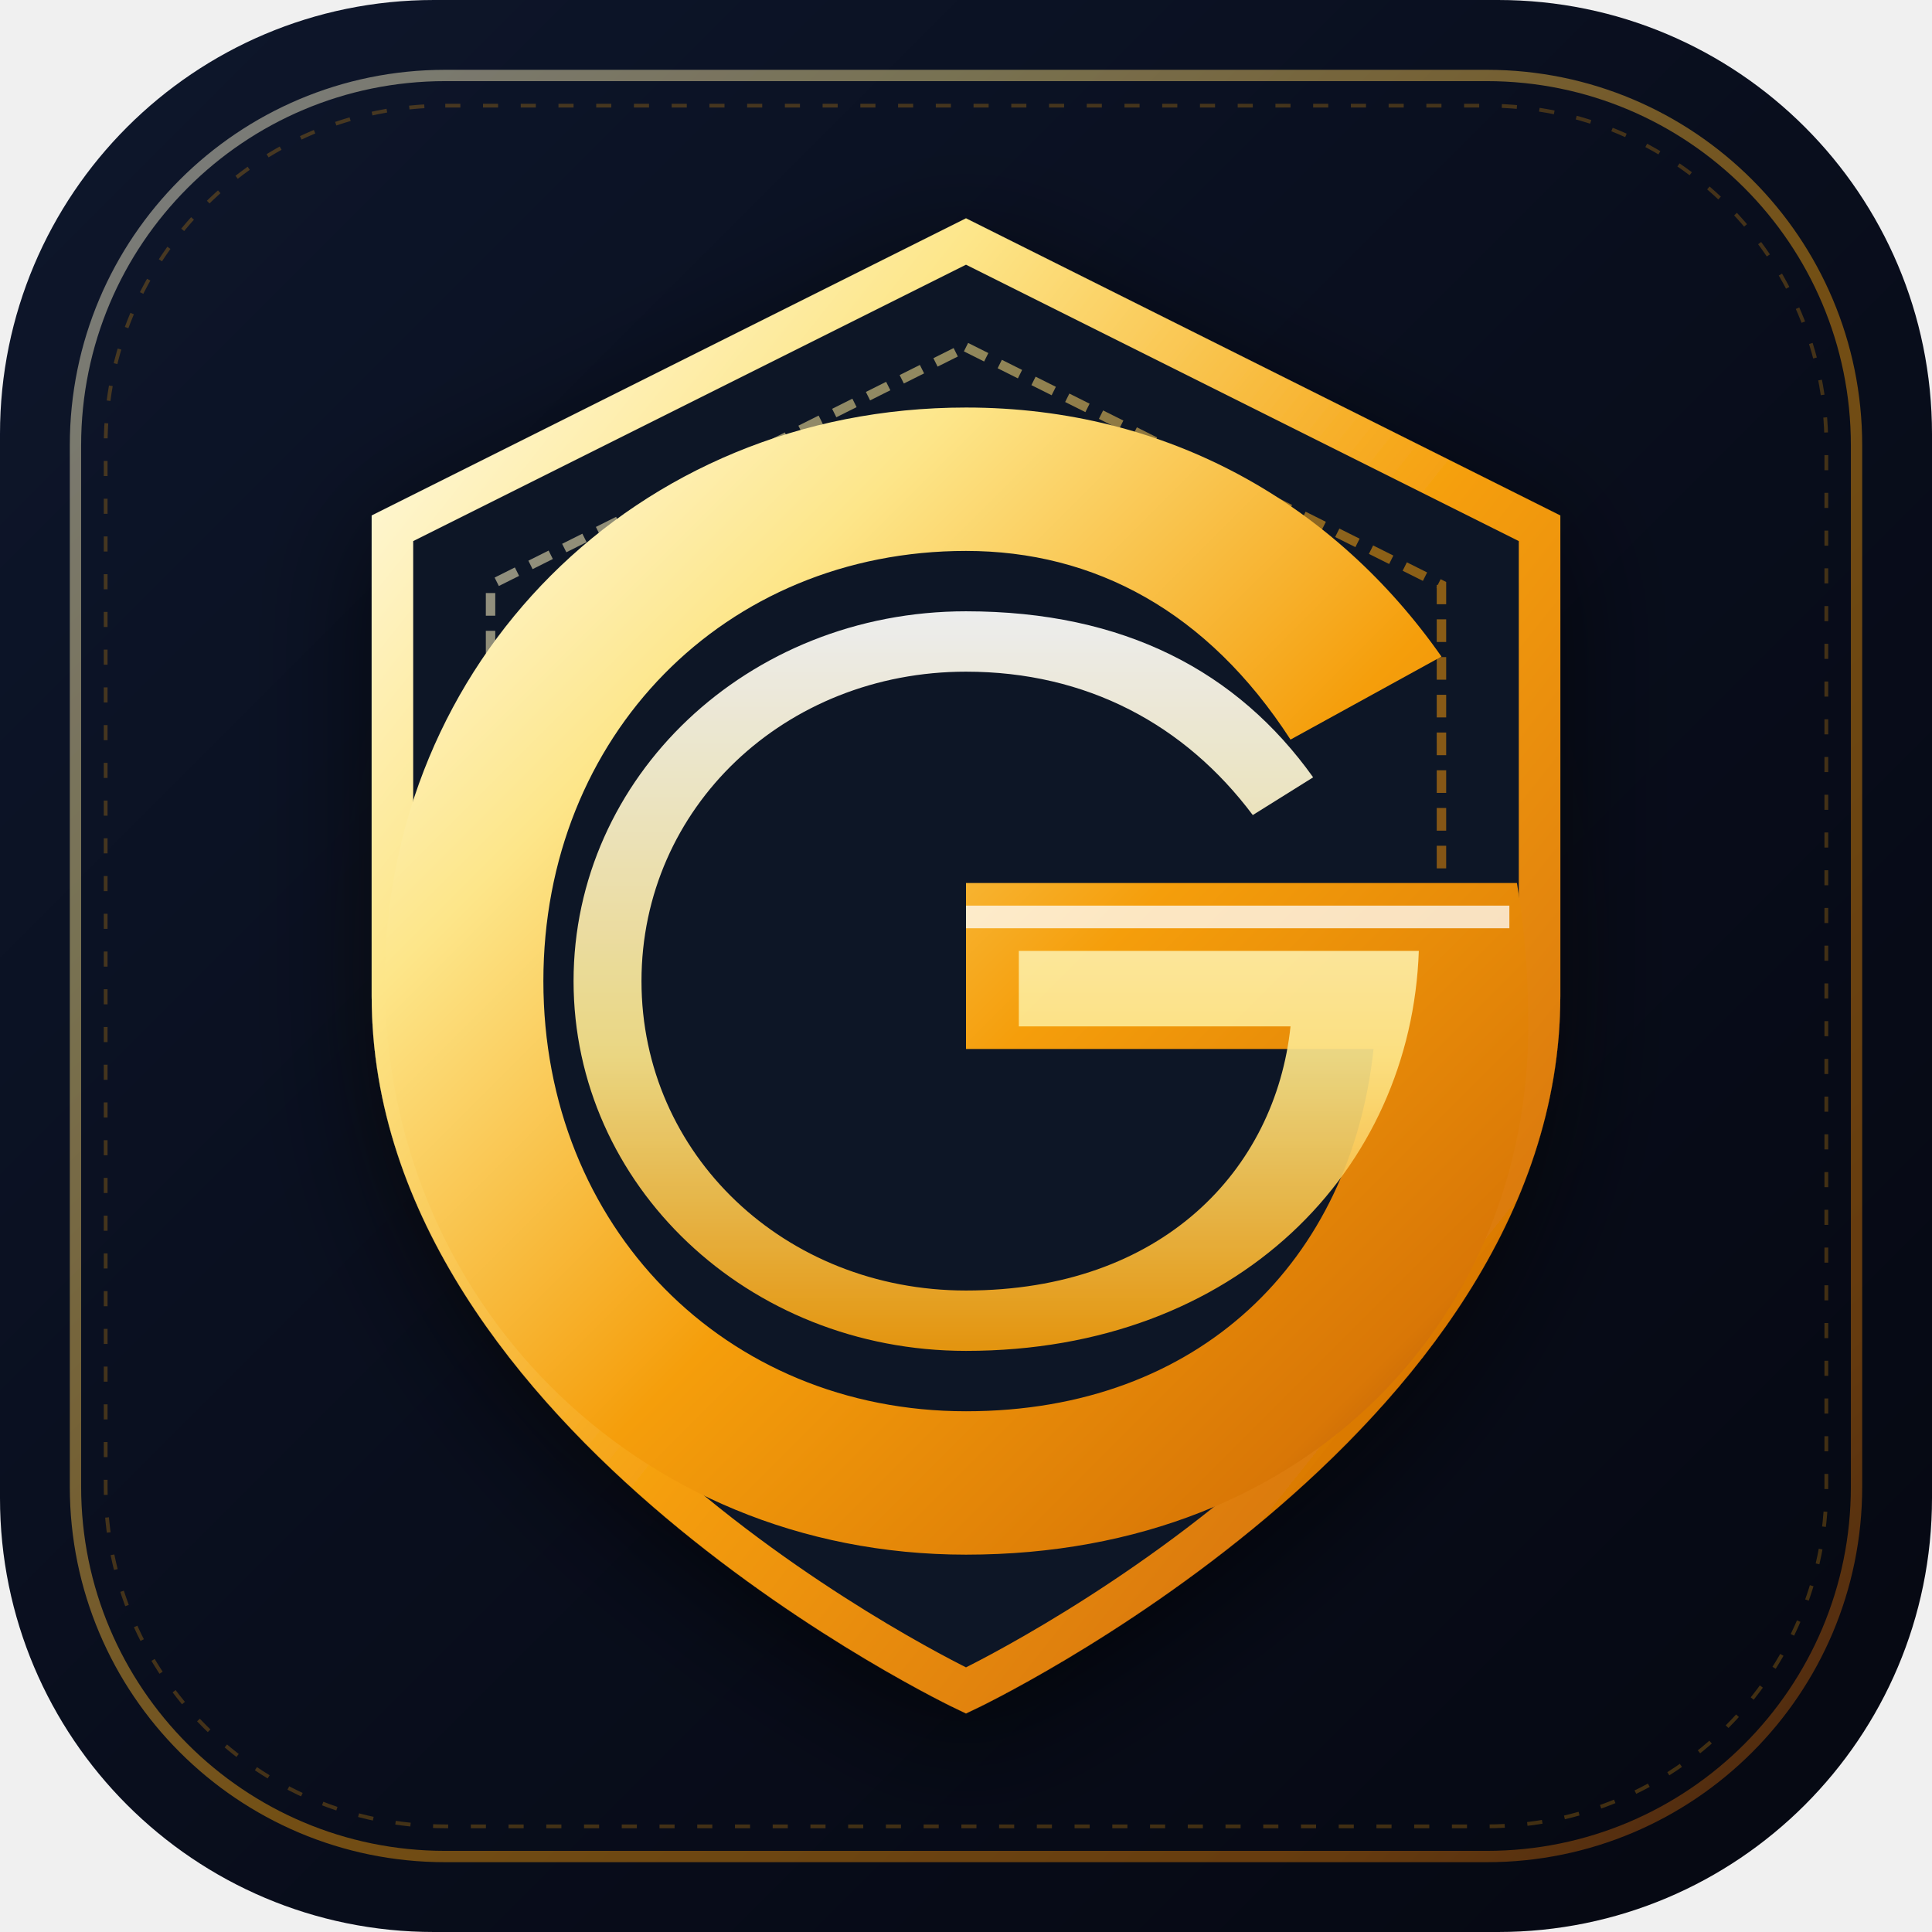
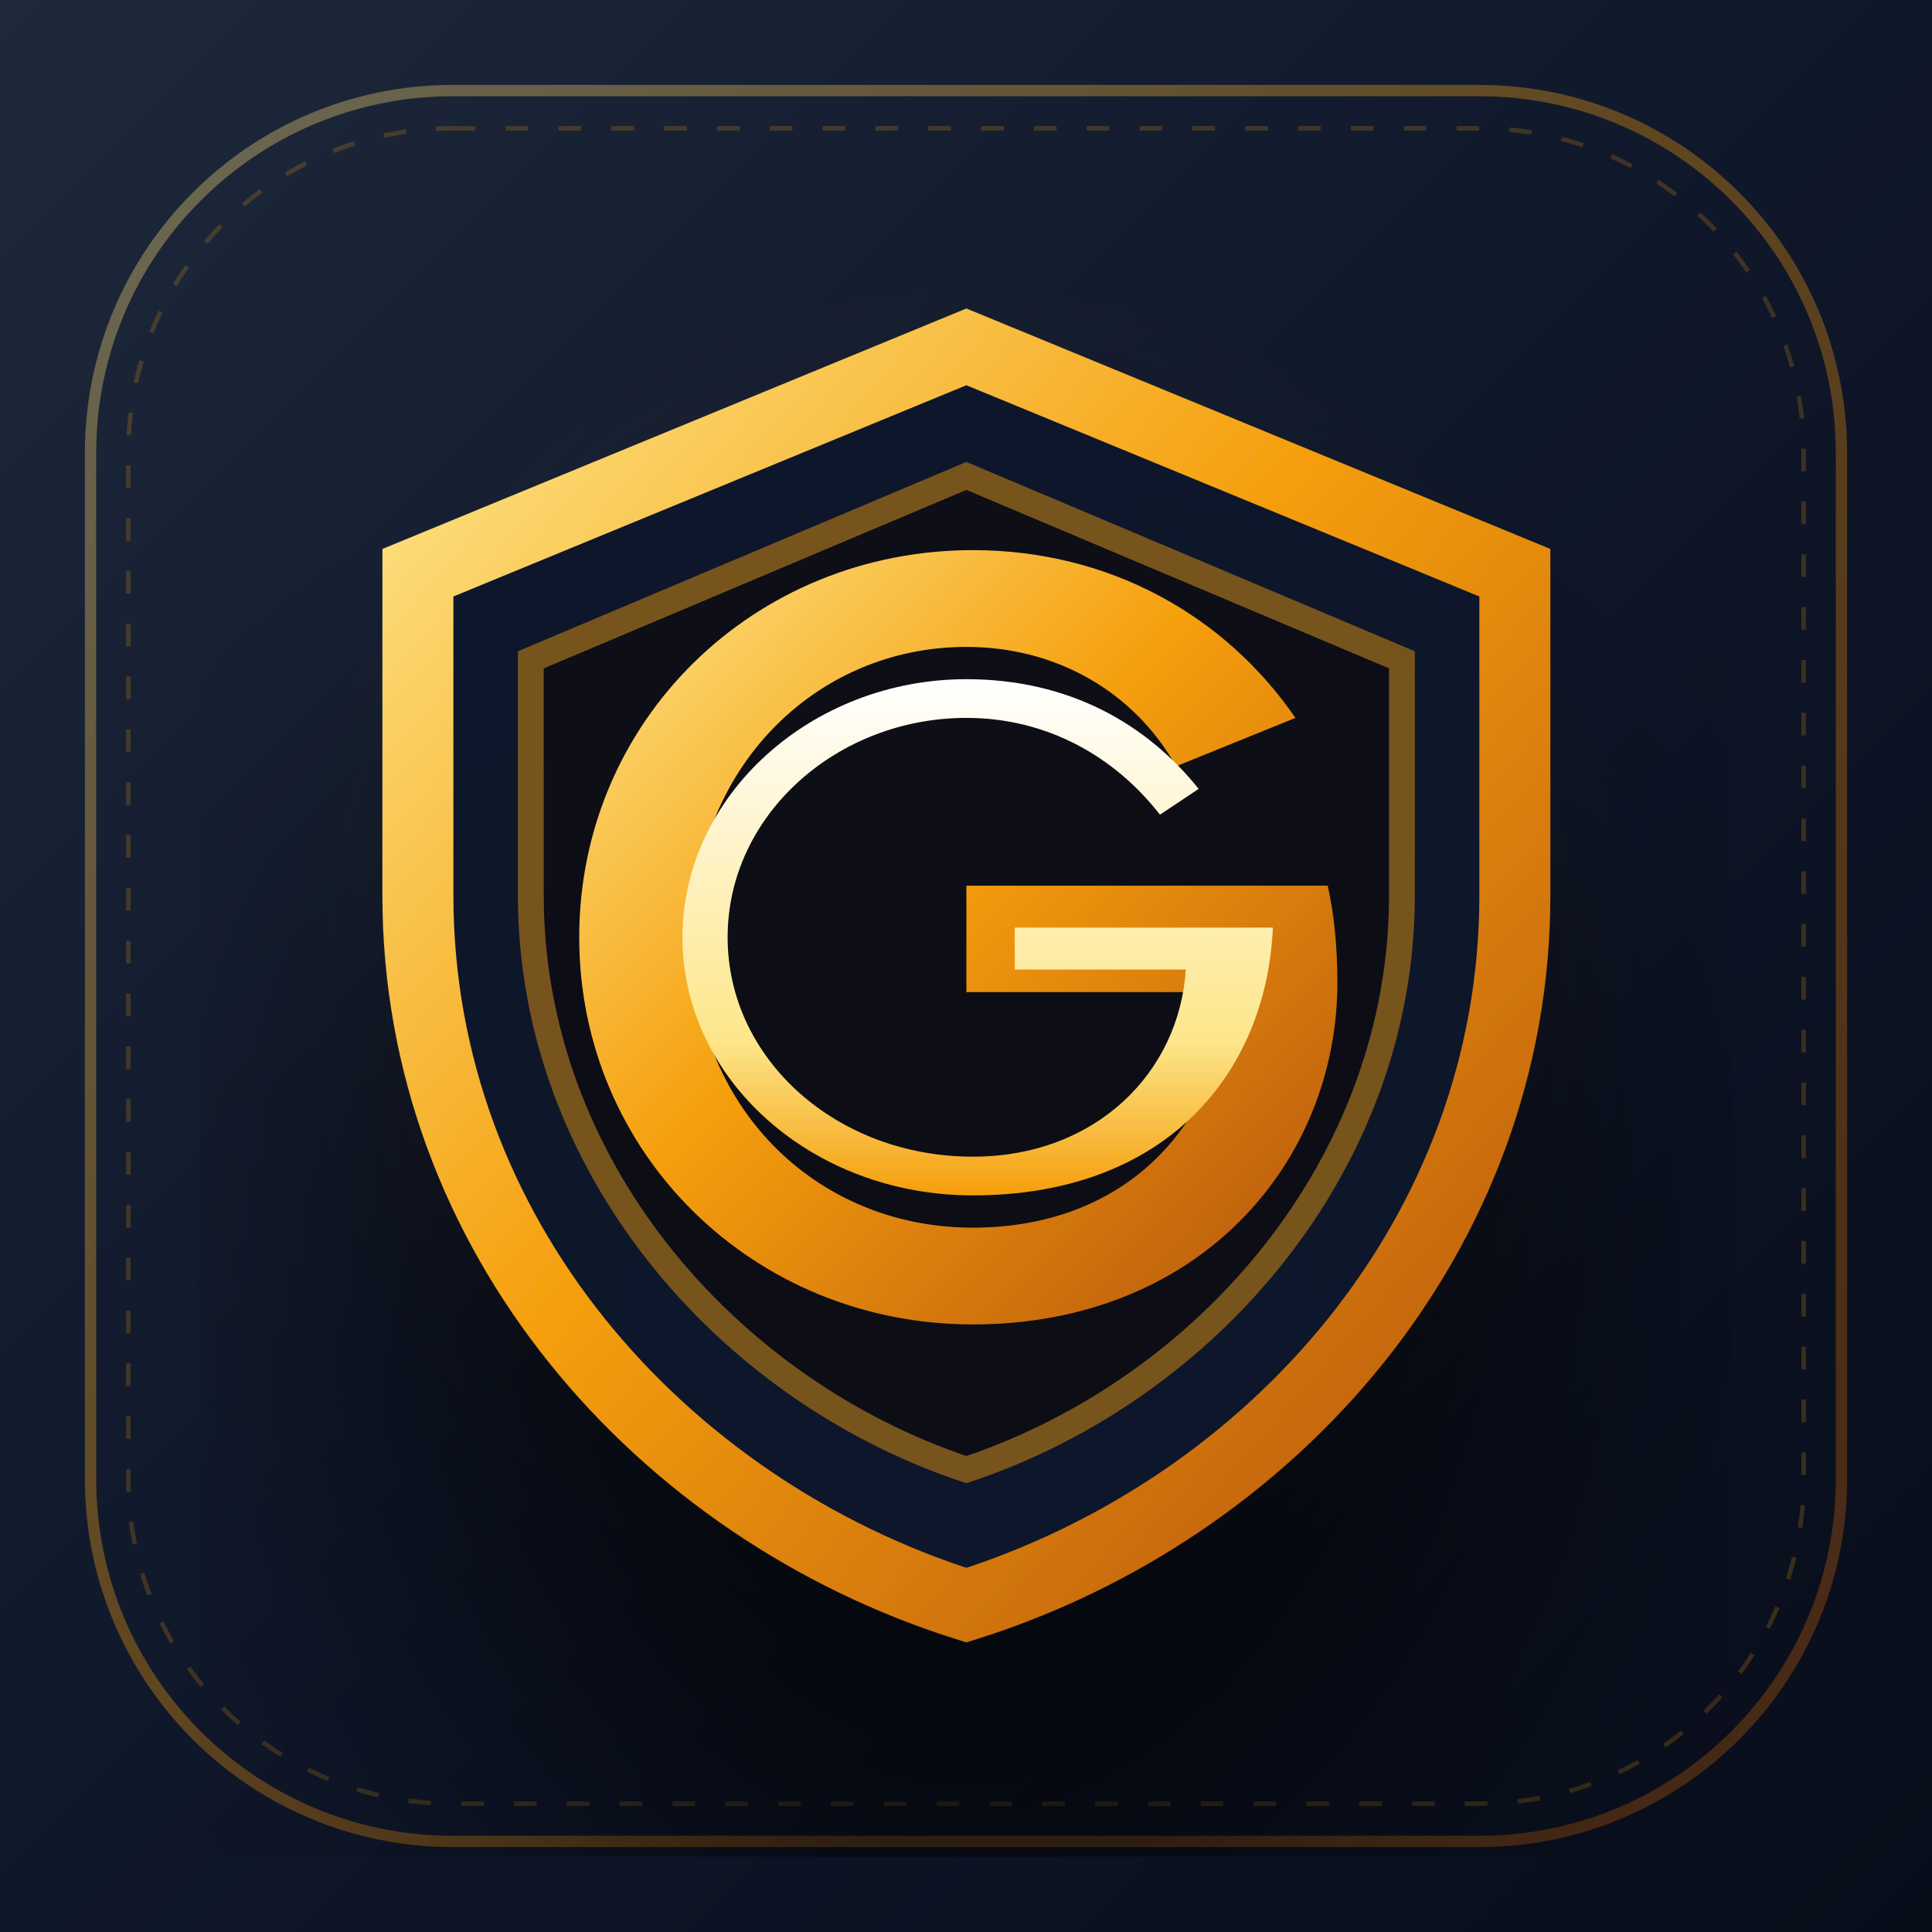
- <svg xmlns="http://www.w3.org/2000/svg" viewBox="0 0 512 512">
+ <svg xmlns="http://www.w3.org/2000/svg" width="512" height="512" viewBox="0 0 512 512">
  <defs>
-     <linearGradient id="bgGrad" x1="0%" y1="0%" x2="100%" y2="100%">
-       <stop offset="0%" stop-color="#0E172C" />
-       <stop offset="50%" stop-color="#090E1D" />
-       <stop offset="100%" stop-color="#050811" />
+     <linearGradient id="pwaBgGrad" x1="0%" y1="0%" x2="100%" y2="100%">
+       <stop offset="0%" stop-color="#1E293B" />
+       <stop offset="50%" stop-color="#0F172A" />
+       <stop offset="100%" stop-color="#080D1A" />
    </linearGradient>
-     <linearGradient id="goldMetallic" x1="0%" y1="0%" x2="100%" y2="100%">
-       <stop offset="0%" stop-color="#FFFDF0" />
-       <stop offset="25%" stop-color="#FDE68A" />
-       <stop offset="55%" stop-color="#F59E0B" />
-       <stop offset="85%" stop-color="#D97706" />
-       <stop offset="100%" stop-color="#92400E" />
+     <linearGradient id="crestGoldG" x1="0%" y1="0%" x2="100%" y2="100%">
+       <stop offset="0%" stop-color="#FDE68A" />
+       <stop offset="45%" stop-color="#F59E0B" />
+       <stop offset="100%" stop-color="#B45309" />
    </linearGradient>
-     <linearGradient id="goldLight" x1="0%" y1="0%" x2="0%" y2="100%">
+     <linearGradient id="innerGlowG" x1="0%" y1="0%" x2="0%" y2="100%">
      <stop offset="0%" stop-color="#FFFFFF" />
-       <stop offset="60%" stop-color="#FDE68A" />
+       <stop offset="70%" stop-color="#FDE68A" />
      <stop offset="100%" stop-color="#F59E0B" />
    </linearGradient>
-     <radialGradient id="goldGlow" cx="50%" cy="50%" r="50%">
-       <stop offset="0%" stop-color="rgba(245, 158, 11, 0.2)" />
-       <stop offset="70%" stop-color="rgba(245, 158, 11, 0.05)" />
+     <radialGradient id="centerGlow" cx="50%" cy="50%" r="50%">
+       <stop offset="0%" stop-color="rgba(245, 158, 11, 0.22)" />
+       <stop offset="65%" stop-color="rgba(245, 158, 11, 0.05)" />
      <stop offset="100%" stop-color="transparent" />
    </radialGradient>
-     <filter id="shadow" x="-20%" y="-20%" width="140%" height="140%">
-       <feDropShadow dx="0" dy="8" stdDeviation="16" flood-color="#000000" flood-opacity="0.6" />
+     <filter id="pwaShadow" x="-20%" y="-20%" width="140%" height="140%">
+       <feDropShadow dx="0" dy="12" stdDeviation="16" flood-color="#000000" flood-opacity="0.65" />
    </filter>
  </defs>
-   <rect width="512" height="512" rx="115" fill="url(#bgGrad)" />
-   <rect x="20" y="20" width="472" height="472" rx="98" fill="none" stroke="url(#goldMetallic)" stroke-width="3" opacity="0.45" />
-   <rect x="28" y="28" width="456" height="456" rx="90" fill="none" stroke="#F59E0B" stroke-width="1" stroke-dasharray="4 6" opacity="0.25" />
-   <circle cx="256" cy="256" r="180" fill="url(#goldGlow)" />
-   <path d="M256 64 L408 140 V264 C408 376 256 448 256 448 C256 448 104 376 104 264 V140 Z" fill="#0D1528" stroke="url(#goldMetallic)" stroke-width="11" filter="url(#shadow)" />
-   <path d="M256 92 L382 155 V254 C382 346 256 410 256 410 C256 410 130 346 130 254 V155 Z" fill="none" stroke="url(#goldMetallic)" stroke-width="2.5" stroke-dasharray="6 4" opacity="0.55" />
-   <polygon points="256,110 259,118 268,119 261,125 263,134 256,129 249,134 251,125 244,119 253,118" fill="url(#goldLight)" />
-   <path d="     M 342 196     C 320 162 290 146 256 146     C 192 146 144 195 144 260     C 144 325 192 374 256 374     C 318 374 358 334 364 278     H 256     V 234     H 402     C 404 246 405 258 405 272     C 405 348 348 412 256 412     C 168 412 102 344 102 260     C 102 176 168 108 256 108     C 310 108 354 134 382 174     Z   " fill="url(#goldMetallic)" />
-   <path d="     M 342 272     H 270     V 252     H 376     C 374 310 328 358 256 358     C 198 358 152 314 152 260     C 152 206 198 162 256 162     C 298 162 328 178 348 206     L 332 216     C 314 192 288 178 256 178     C 208 178 170 214 170 260     C 170 306 208 342 256 342     C 308 342 338 310 342 272     Z   " fill="url(#goldLight)" opacity="0.92" />
-   <rect x="256" y="240" width="144" height="6" fill="#FFFFFF" opacity="0.75" />
+   <rect width="512" height="512" fill="url(#pwaBgGrad)" />
+   <rect x="24" y="24" width="464" height="464" rx="96" fill="none" stroke="url(#crestGoldG)" stroke-width="3" opacity="0.35" />
+   <rect x="34" y="34" width="444" height="444" rx="86" fill="none" stroke="#F59E0B" stroke-width="1.2" stroke-dasharray="6 8" opacity="0.2" />
+   <circle cx="256" cy="256" r="190" fill="url(#centerGlow)" />
+   <g transform="translate(68, 62) scale(8.55)" filter="url(#pwaShadow)">
+     <path d="M22 3.5L5 10.5V20.5C5 31 12.5 39.5 22 42.5C31.5 39.5 39 31 39 20.5V10.5L22 3.5Z" stroke="url(#crestGoldG)" stroke-width="2.2" fill="rgba(15, 23, 42, 0.96)" />
+     <path d="M22 7.5L8.5 13.2V20.5C8.5 28.8 14.5 35.8 22 38.3C29.5 35.8 35.5 28.8 35.5 20.5V13.2L22 7.5Z" stroke="#F59E0B" stroke-width="0.8" opacity="0.45" />
+     <path d="M28.5 16.5C27.2 14.2 24.8 12.8 22 12.8C17.3 12.8 13.5 16.6 13.5 21.8C13.5 27 17.3 30.8 22.2 30.8C26.8 30.8 29.8 27.8 30.2 23.5H22V20.2H33.2C33.4 21.1 33.5 22.1 33.5 23.2C33.5 28.8 29.2 33.8 22.2 33.8C15.4 33.8 10 28.5 10 21.8C10 15.1 15.4 9.8 22.2 9.8C26.4 9.8 30 11.8 32.2 15L28.5 16.5Z" fill="url(#crestGoldG)" />
+     <path d="M28.8 22.8H23.5V21.5H31.5C31.3 26 28.2 29.8 22.2 29.8C17.2 29.8 13.2 26.2 13.2 21.8C13.2 17.4 17.2 13.8 22 13.8C25.2 13.8 27.6 15.2 29.2 17.2L28 18C26.6 16.2 24.5 15 22 15C18 15 14.6 18 14.6 21.8C14.6 25.6 18 28.6 22.2 28.6C26 28.6 28.6 26 28.8 22.8Z" fill="url(#innerGlowG)" />
+   </g>
</svg>
